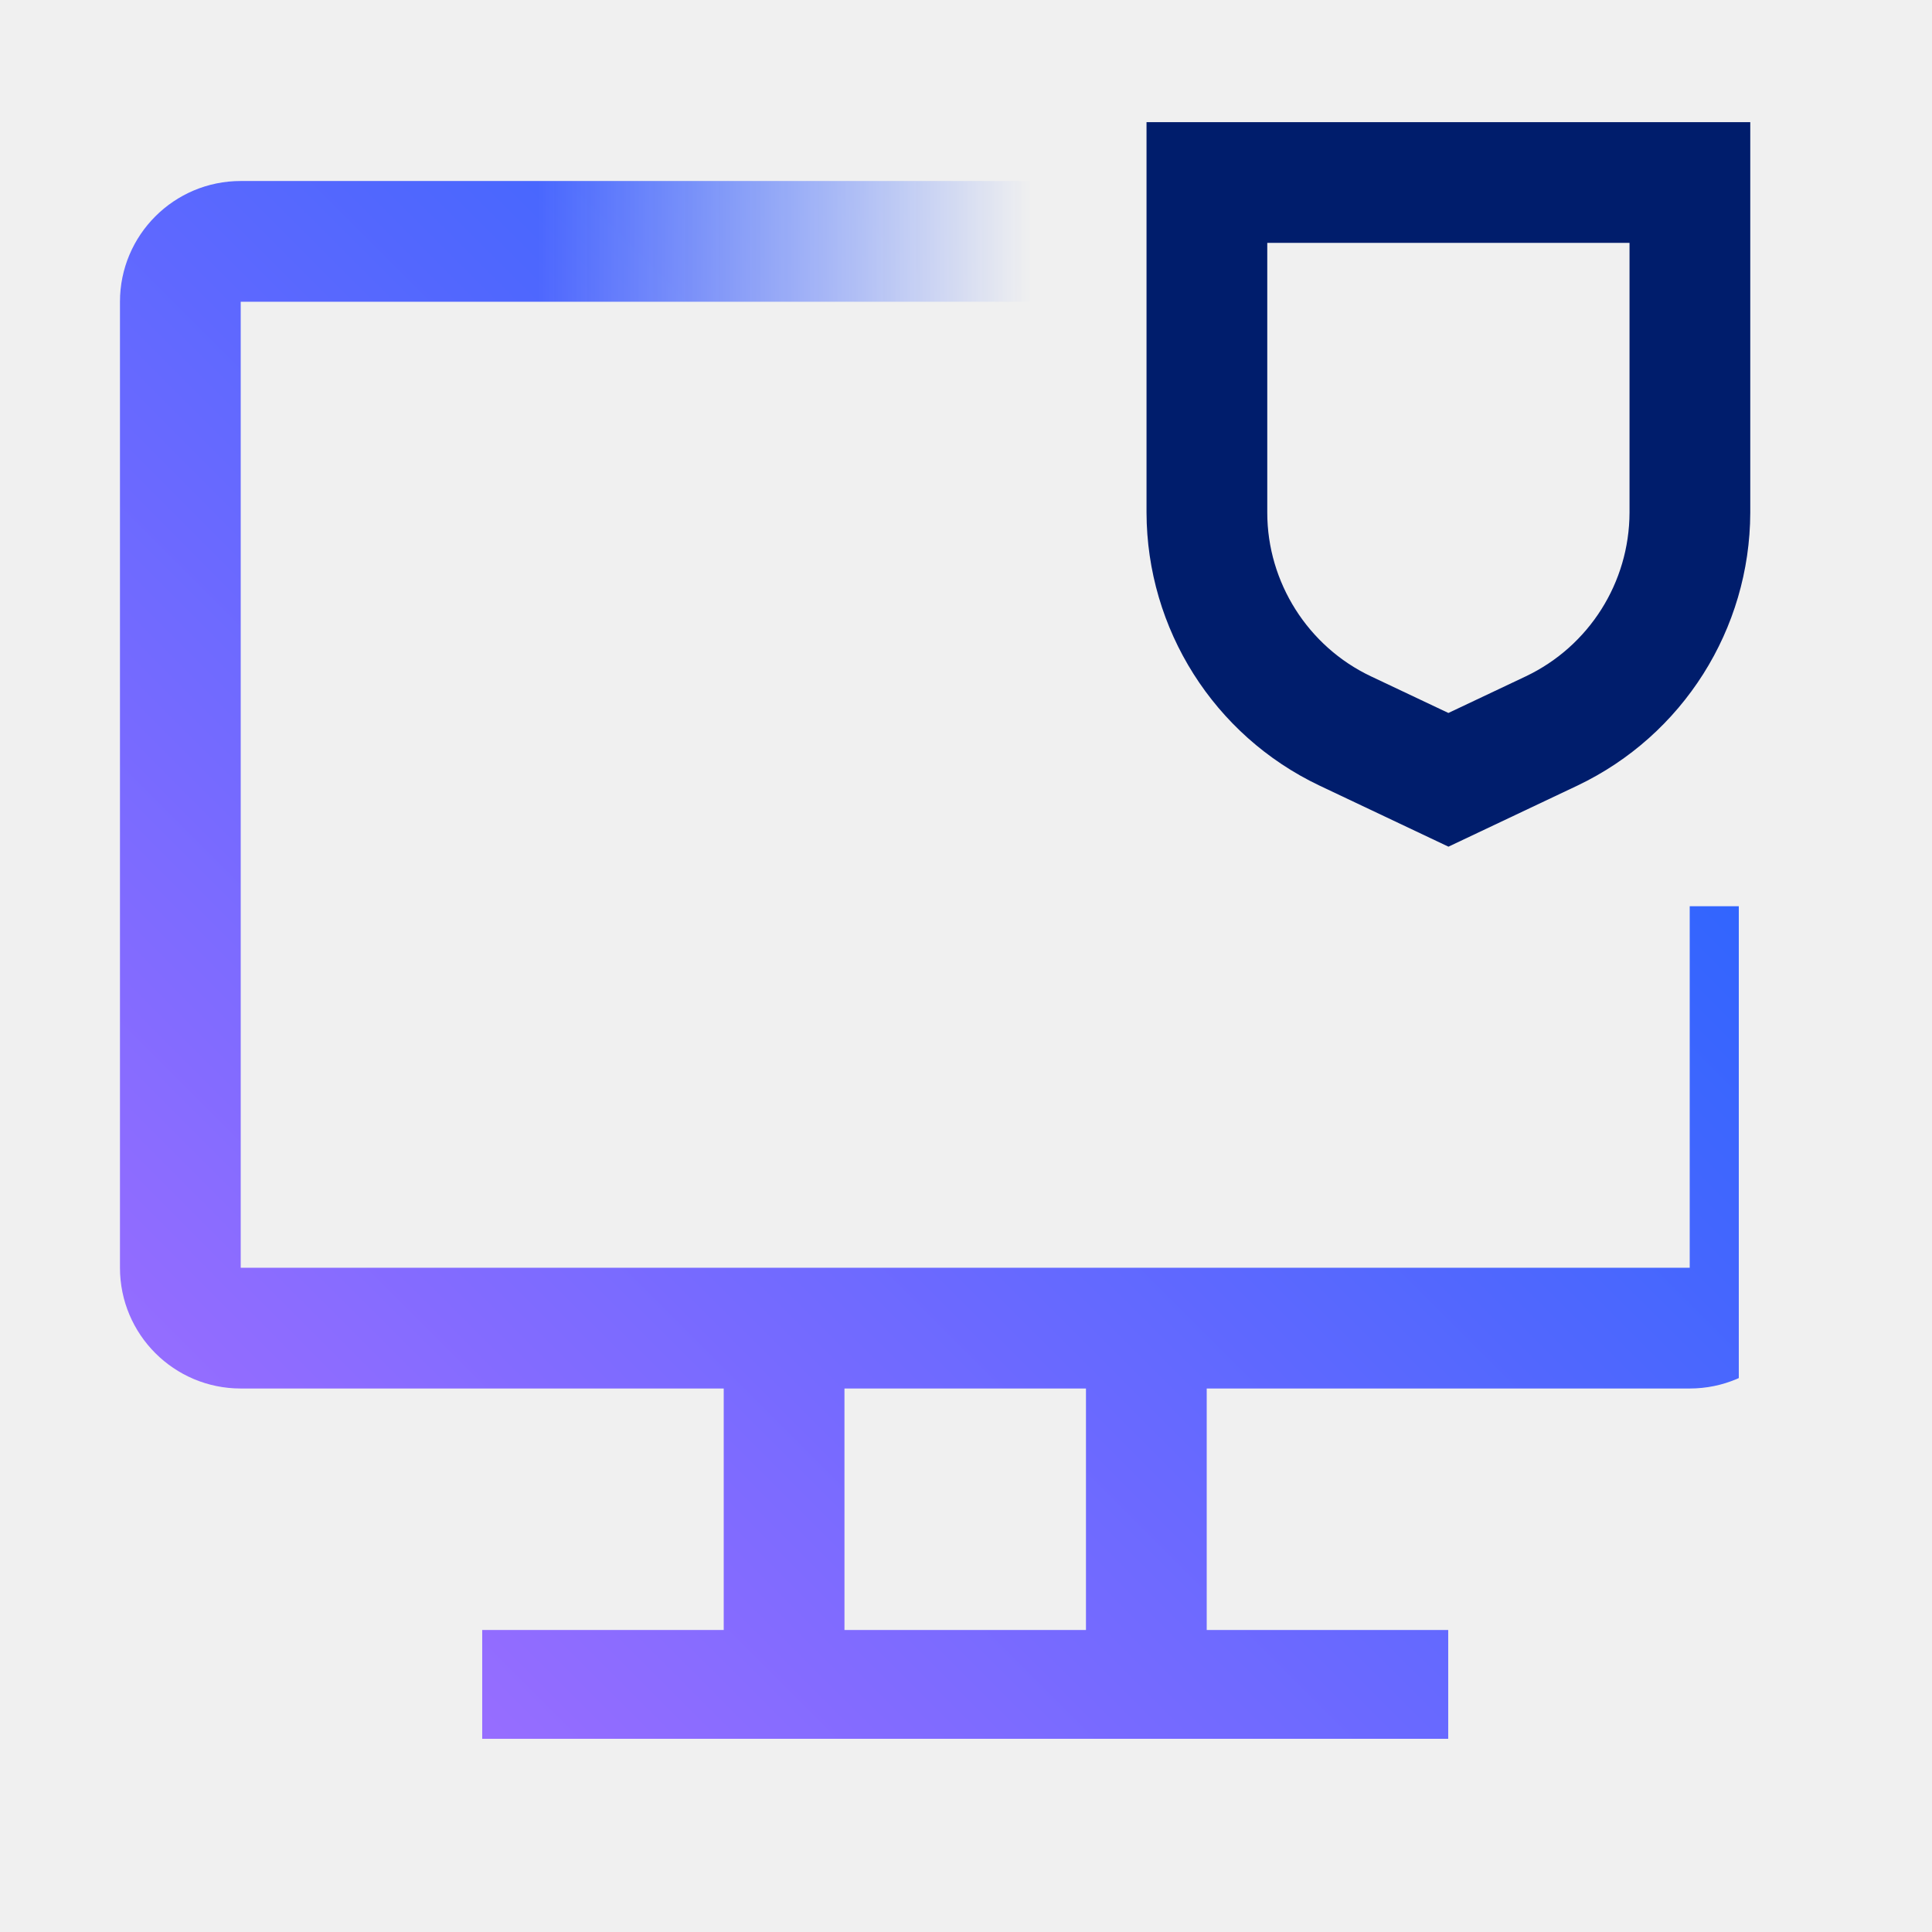
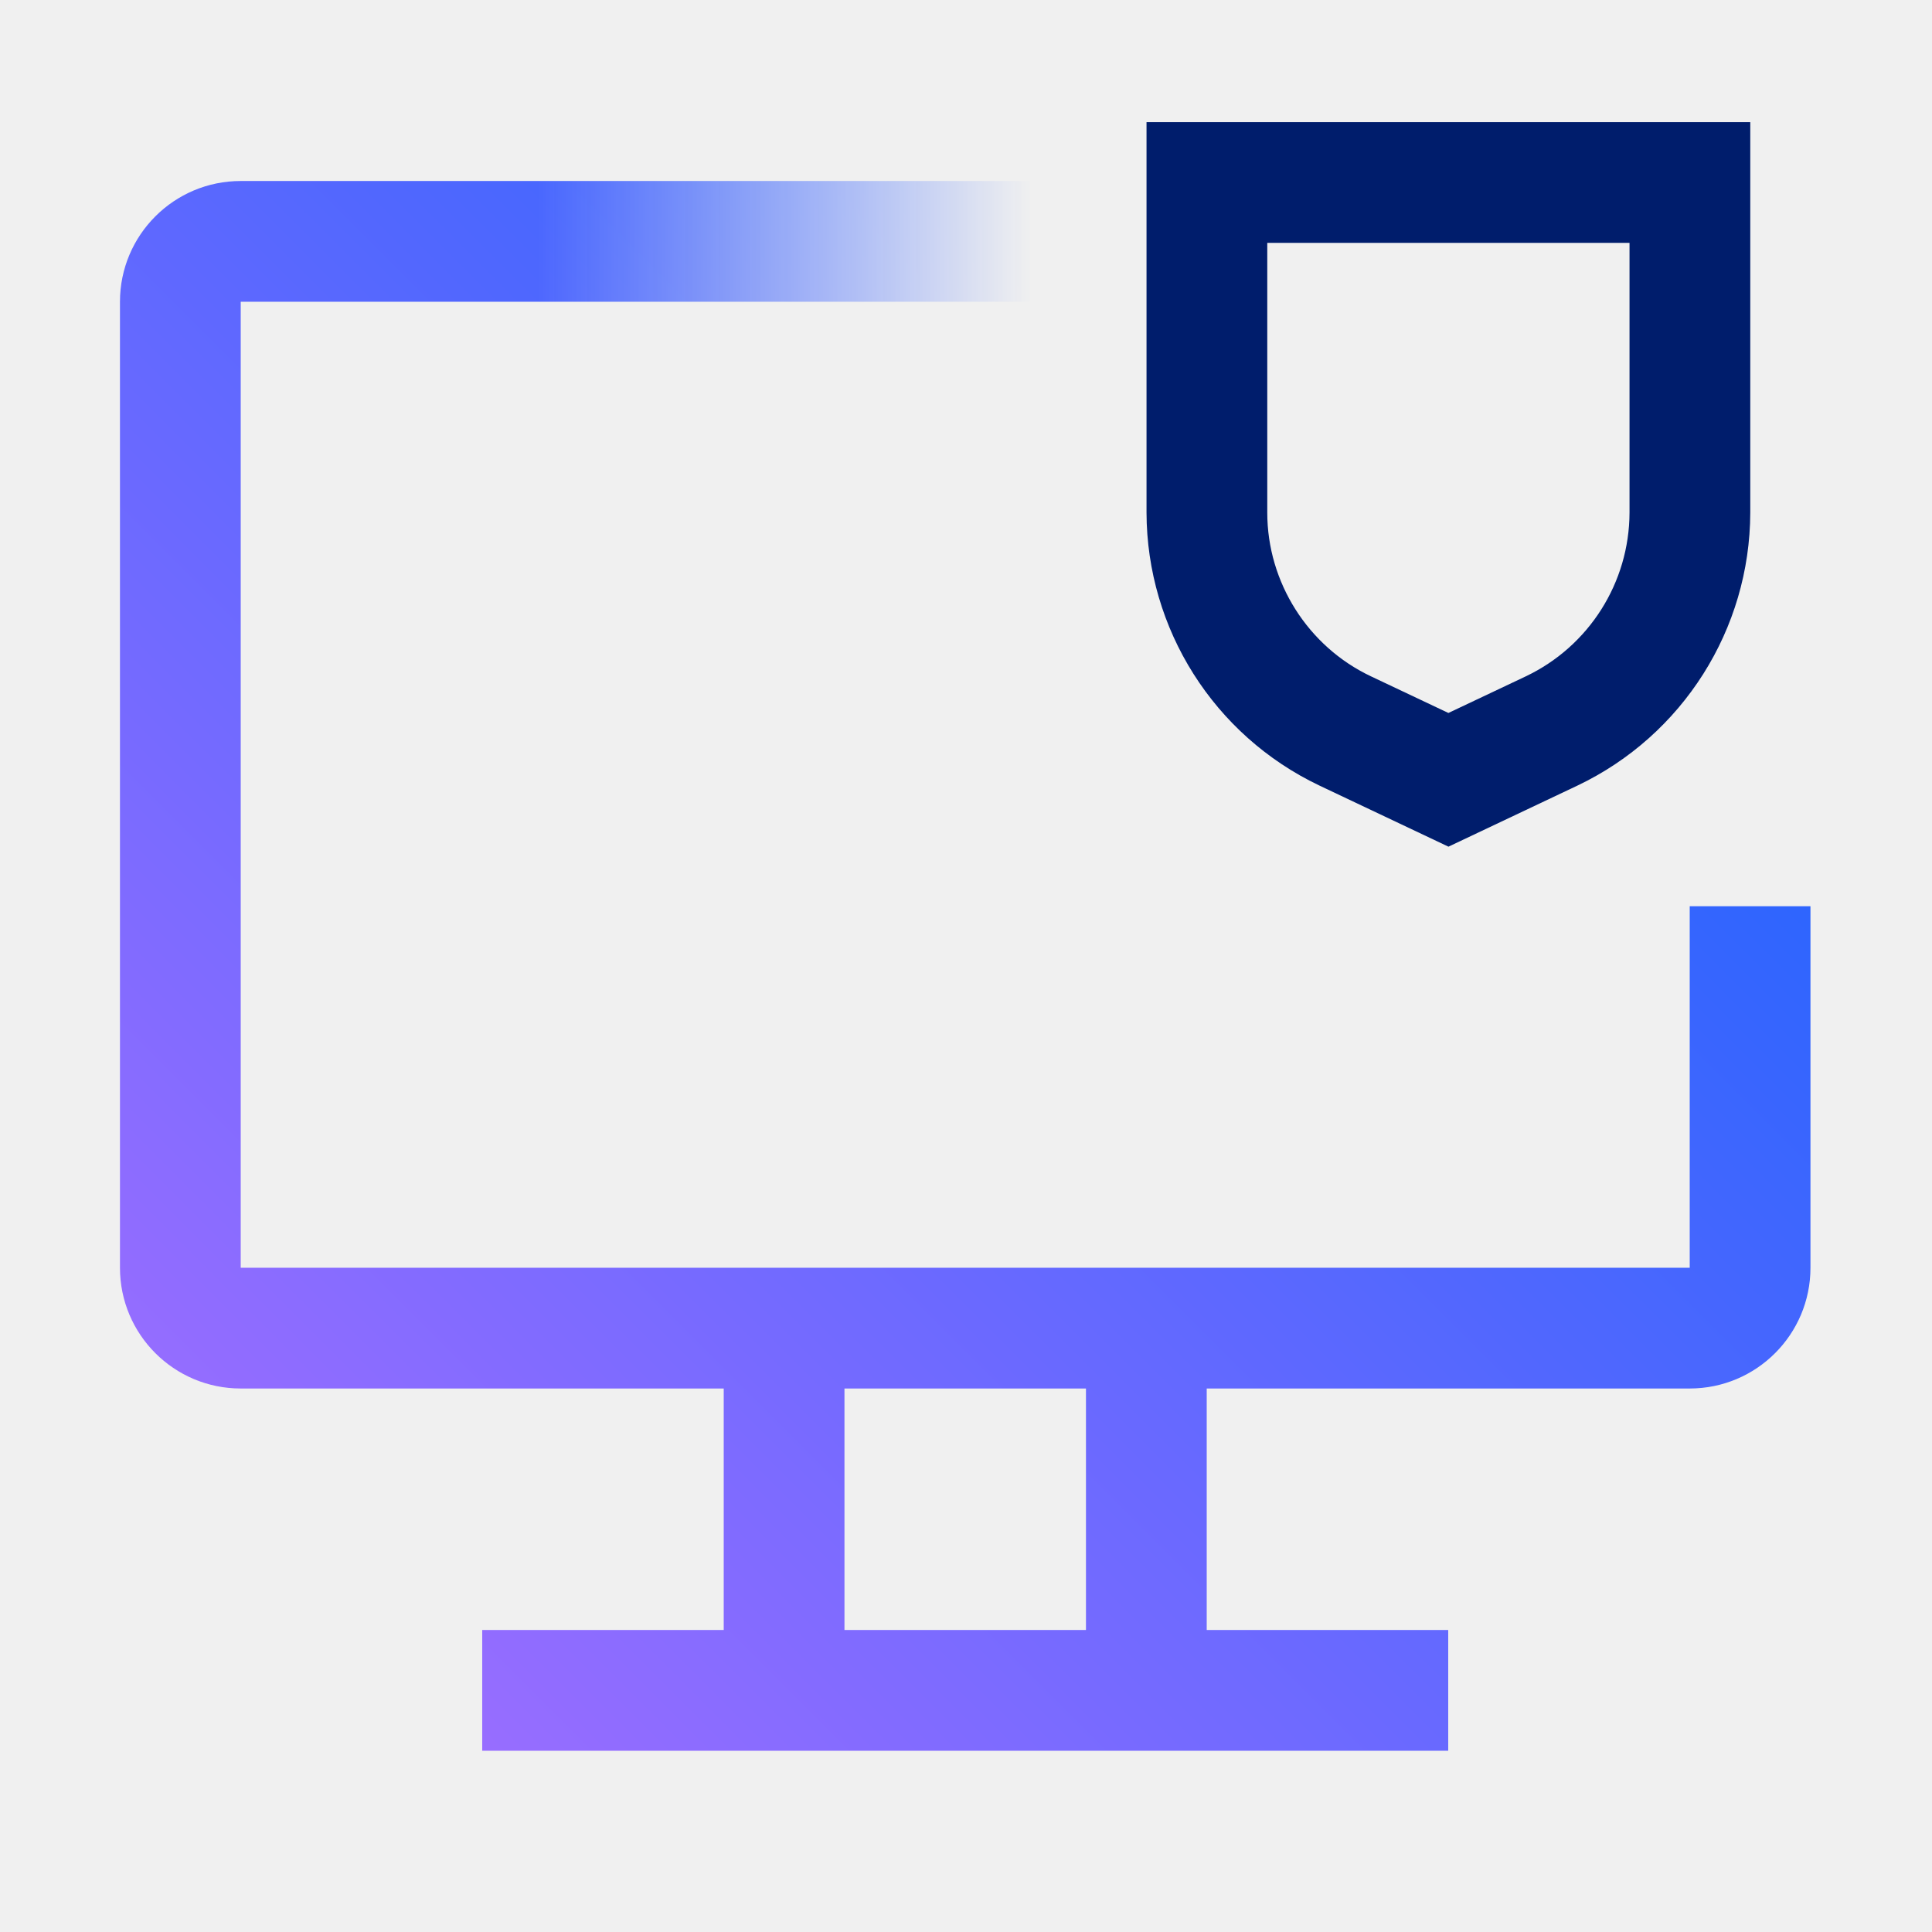
<svg xmlns="http://www.w3.org/2000/svg" id="SysdigSecure" viewBox="0 0 32 32">
  <defs>
-     <linearGradient id="linear-gradient" x1="2107.447" y1="2105.735" x2="2117.667" y2="2105.735" gradientTransform="translate(-2098.537 -2101.679)" gradientUnits="userSpaceOnUse">
+     <linearGradient id="159cgjgq0a" x1="2107.447" y1="2105.735" x2="2117.667" y2="2105.735" gradientTransform="translate(-2098.537 -2101.679)" gradientUnits="userSpaceOnUse">
      <stop offset="0" stop-opacity="0" />
      <stop offset=".8" />
    </linearGradient>
-     <linearGradient id="linear-gradient-2" x1="0" y1="32" x2="32" y2="0" gradientUnits="userSpaceOnUse">
+     <linearGradient id="uh3mshduyc" x1="0" y1="32" x2="32" y2="0" gradientUnits="userSpaceOnUse">
      <stop offset=".1" stop-color="#a56eff" />
      <stop offset=".9" stop-color="#0f62fe" />
    </linearGradient>
-     <style />
-     <mask id="mask" width="32" height="32" maskUnits="userSpaceOnUse">
-       <path d="M3.987 2.998h24a2 2 0 0 1 2 2v16a2 2 0 0 1-2 2h-8v4h4v2h-16v-2h4v-4h-8a2 2 0 0 1-2-2v-16a2 2 0 0 1 2-2zm10 24h4v-4h-4v4zm-10-6h24v-16h-24v16z" style="fill:#fff" />
-       <path d="M19.063 1.214h11.273V15.01H19.063z" />
-       <path style="fill:url(#linear-gradient)" d="M8.911 1.988h10.22v4.136H8.911z" />
+     <mask id="ga8lmsu69b" x="0" y="0" width="32" height="32" maskUnits="userSpaceOnUse">
+       <path d="M3.987 2.998h24a2 2 0 0 1 2 2v16a2 2 0 0 1-2 2h-8v4h4v2h-16v-2h4v-4h-8a2 2 0 0 1-2-2v-16a2 2 0 0 1 2-2zm10 24h4v-4h-4v4zm-10-6h24v-16h-24v16z" style="fill:#fff;stroke-width:0" />
+       <path style="fill:#000;stroke-width:0" d="M19.063 1.214h11.273V15.01H19.063z" />
+       <path style="fill:url(#159cgjgq0a);stroke-width:0" d="M8.911 1.988h10.22v4.136H8.911z" />
    </mask>
  </defs>
-   <g style="mask:url(#mask)">
-     <path style="fill:url(#linear-gradient-2)" d="M0 0h32v32H0z" />
+   <g style="mask:url(#ga8lmsu69b)">
+     <path style="fill:url(#uh3mshduyc);stroke-width:0" d="M0 0h32v32H0z" />
  </g>
-   <path d="m23.99 14.023-2.139-1.013a5.022 5.022 0 0 1-2.861-4.52V2.023h10v6.468a5.023 5.023 0 0 1-2.861 4.52l-2.139 1.013zm-3-10v4.468c0 1.153.674 2.218 1.717 2.711l1.283.607 1.283-.607a3.012 3.012 0 0 0 1.717-2.711V4.023h-6z" style="fill:#001d6c" />
+   <path d="m23.99 14.023-2.139-1.013a5.022 5.022 0 0 1-2.861-4.52V2.023h10v6.468a5.023 5.023 0 0 1-2.861 4.52l-2.139 1.013zm-3-10v4.468c0 1.153.674 2.218 1.717 2.711l1.283.607 1.283-.607a3.012 3.012 0 0 0 1.717-2.711V4.023h-6z" style="fill:#001d6c;stroke-width:0" />
</svg>
